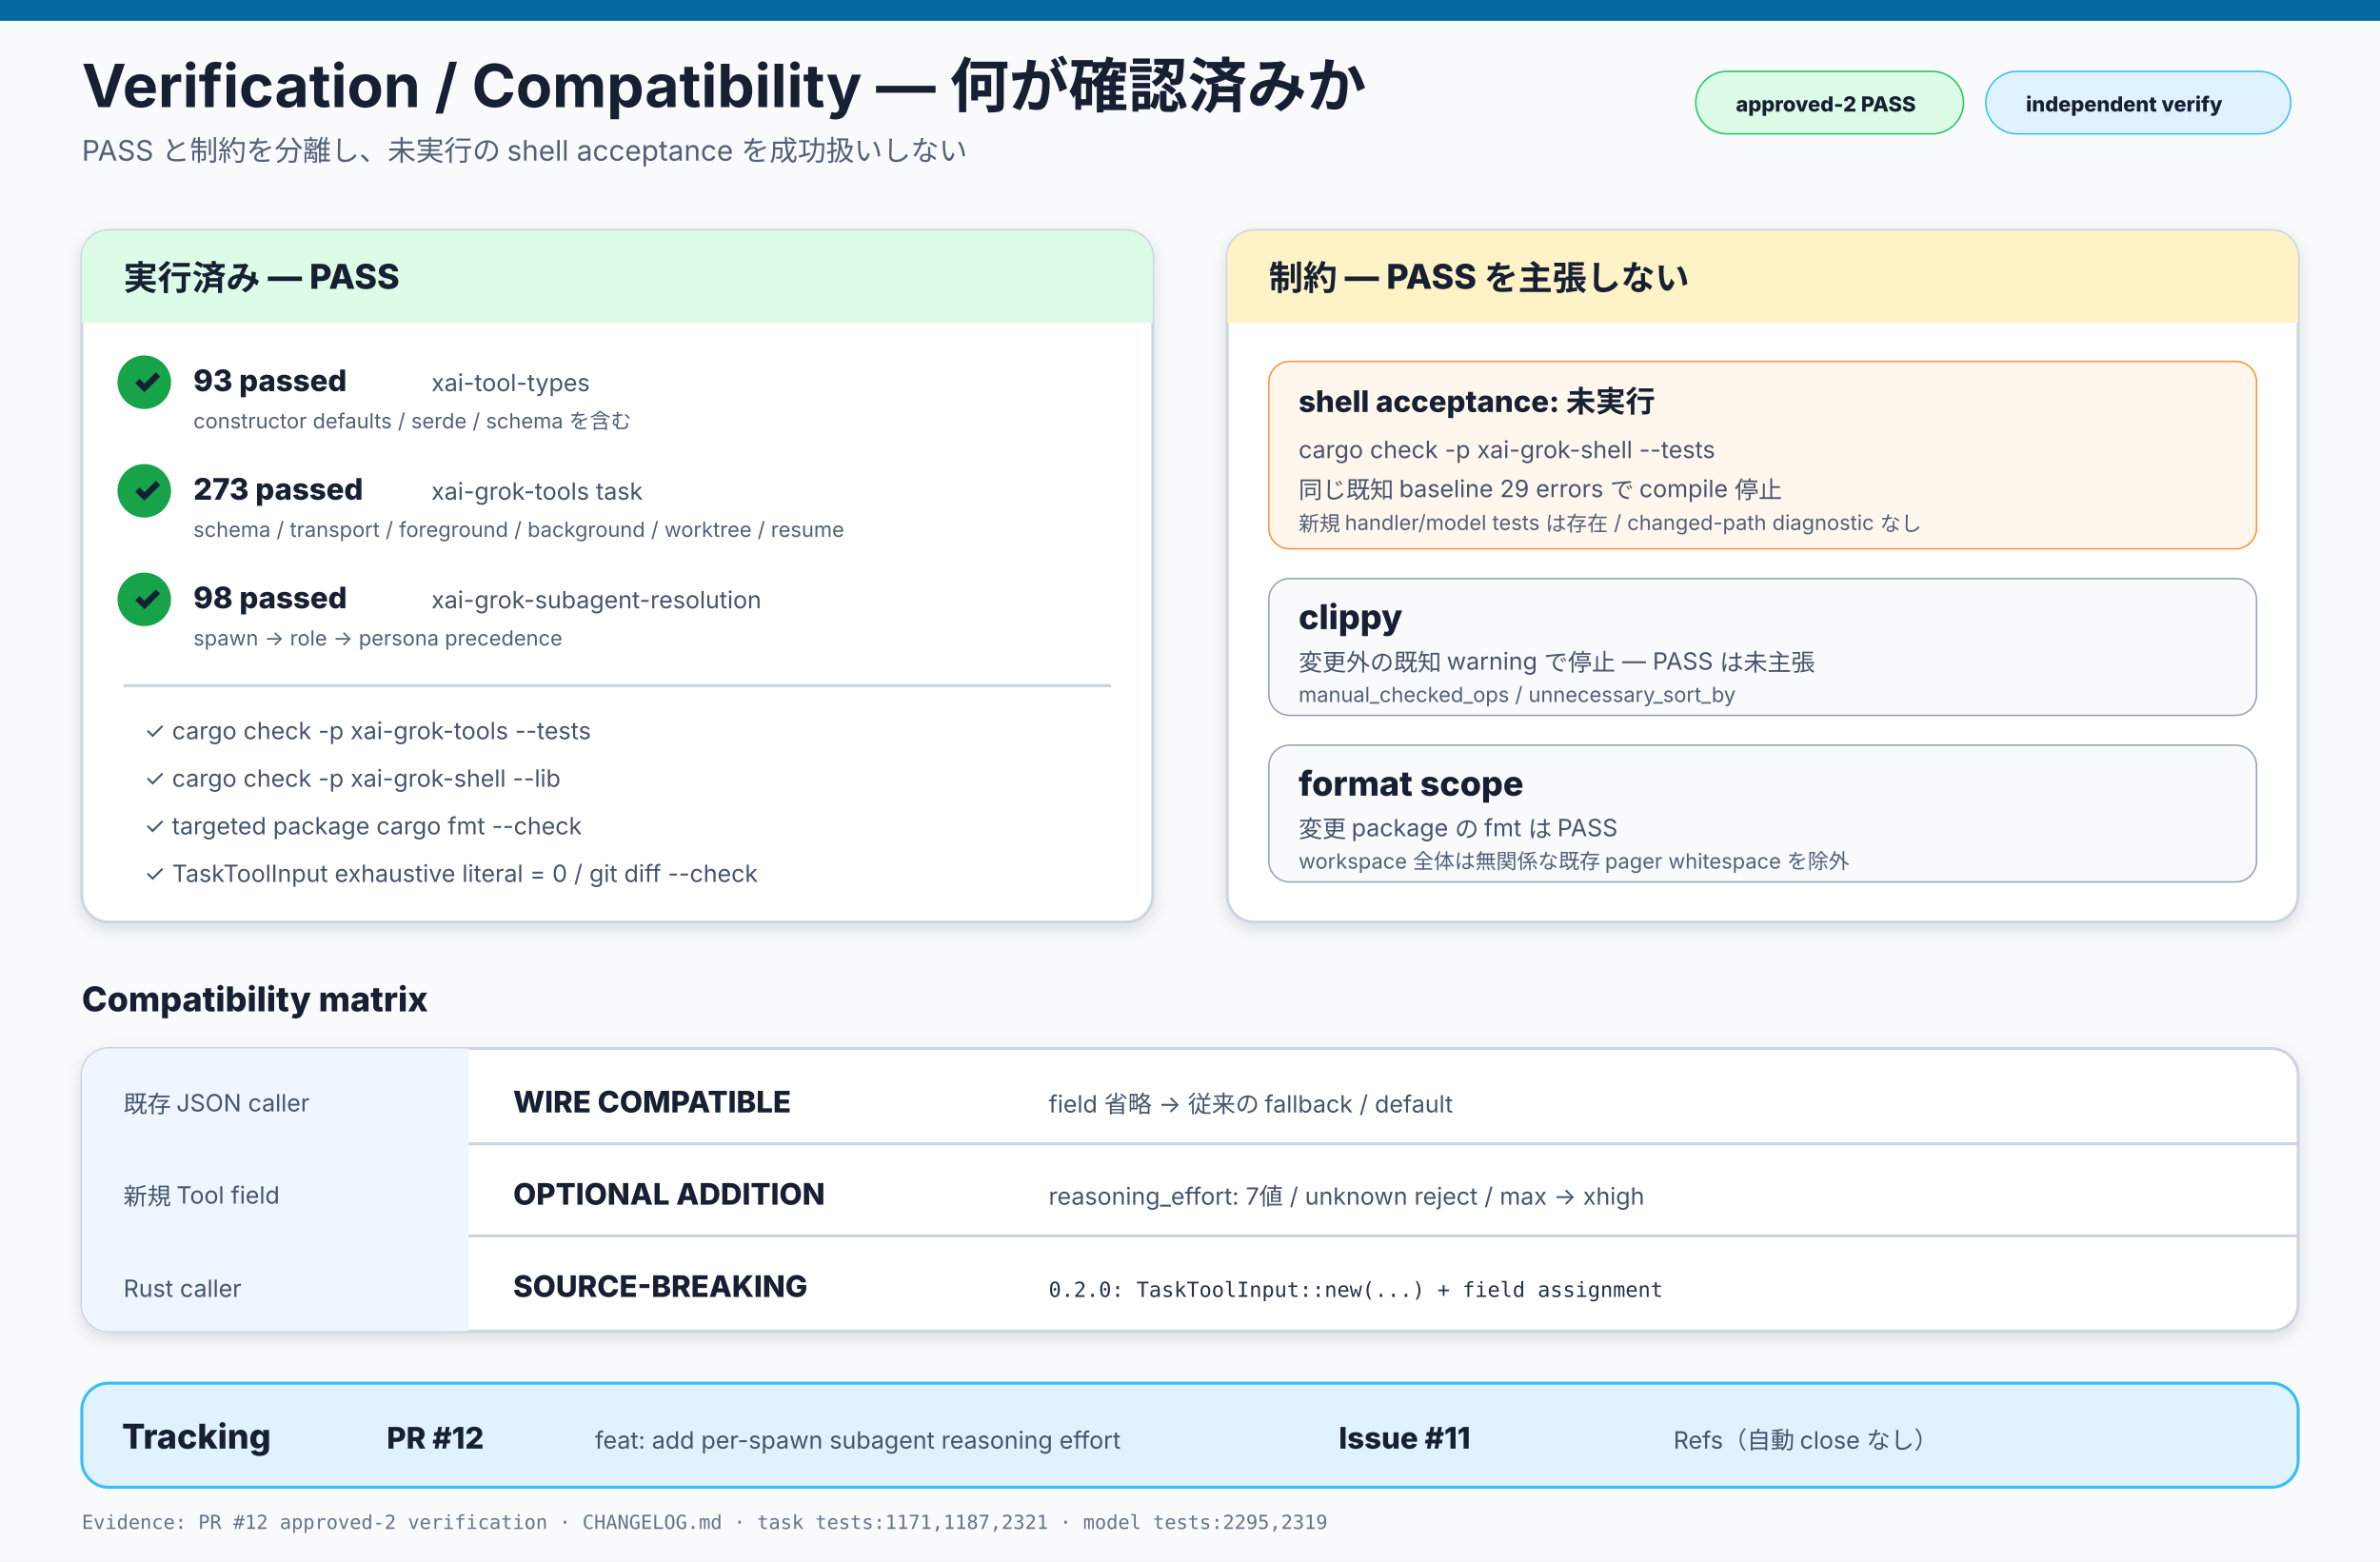
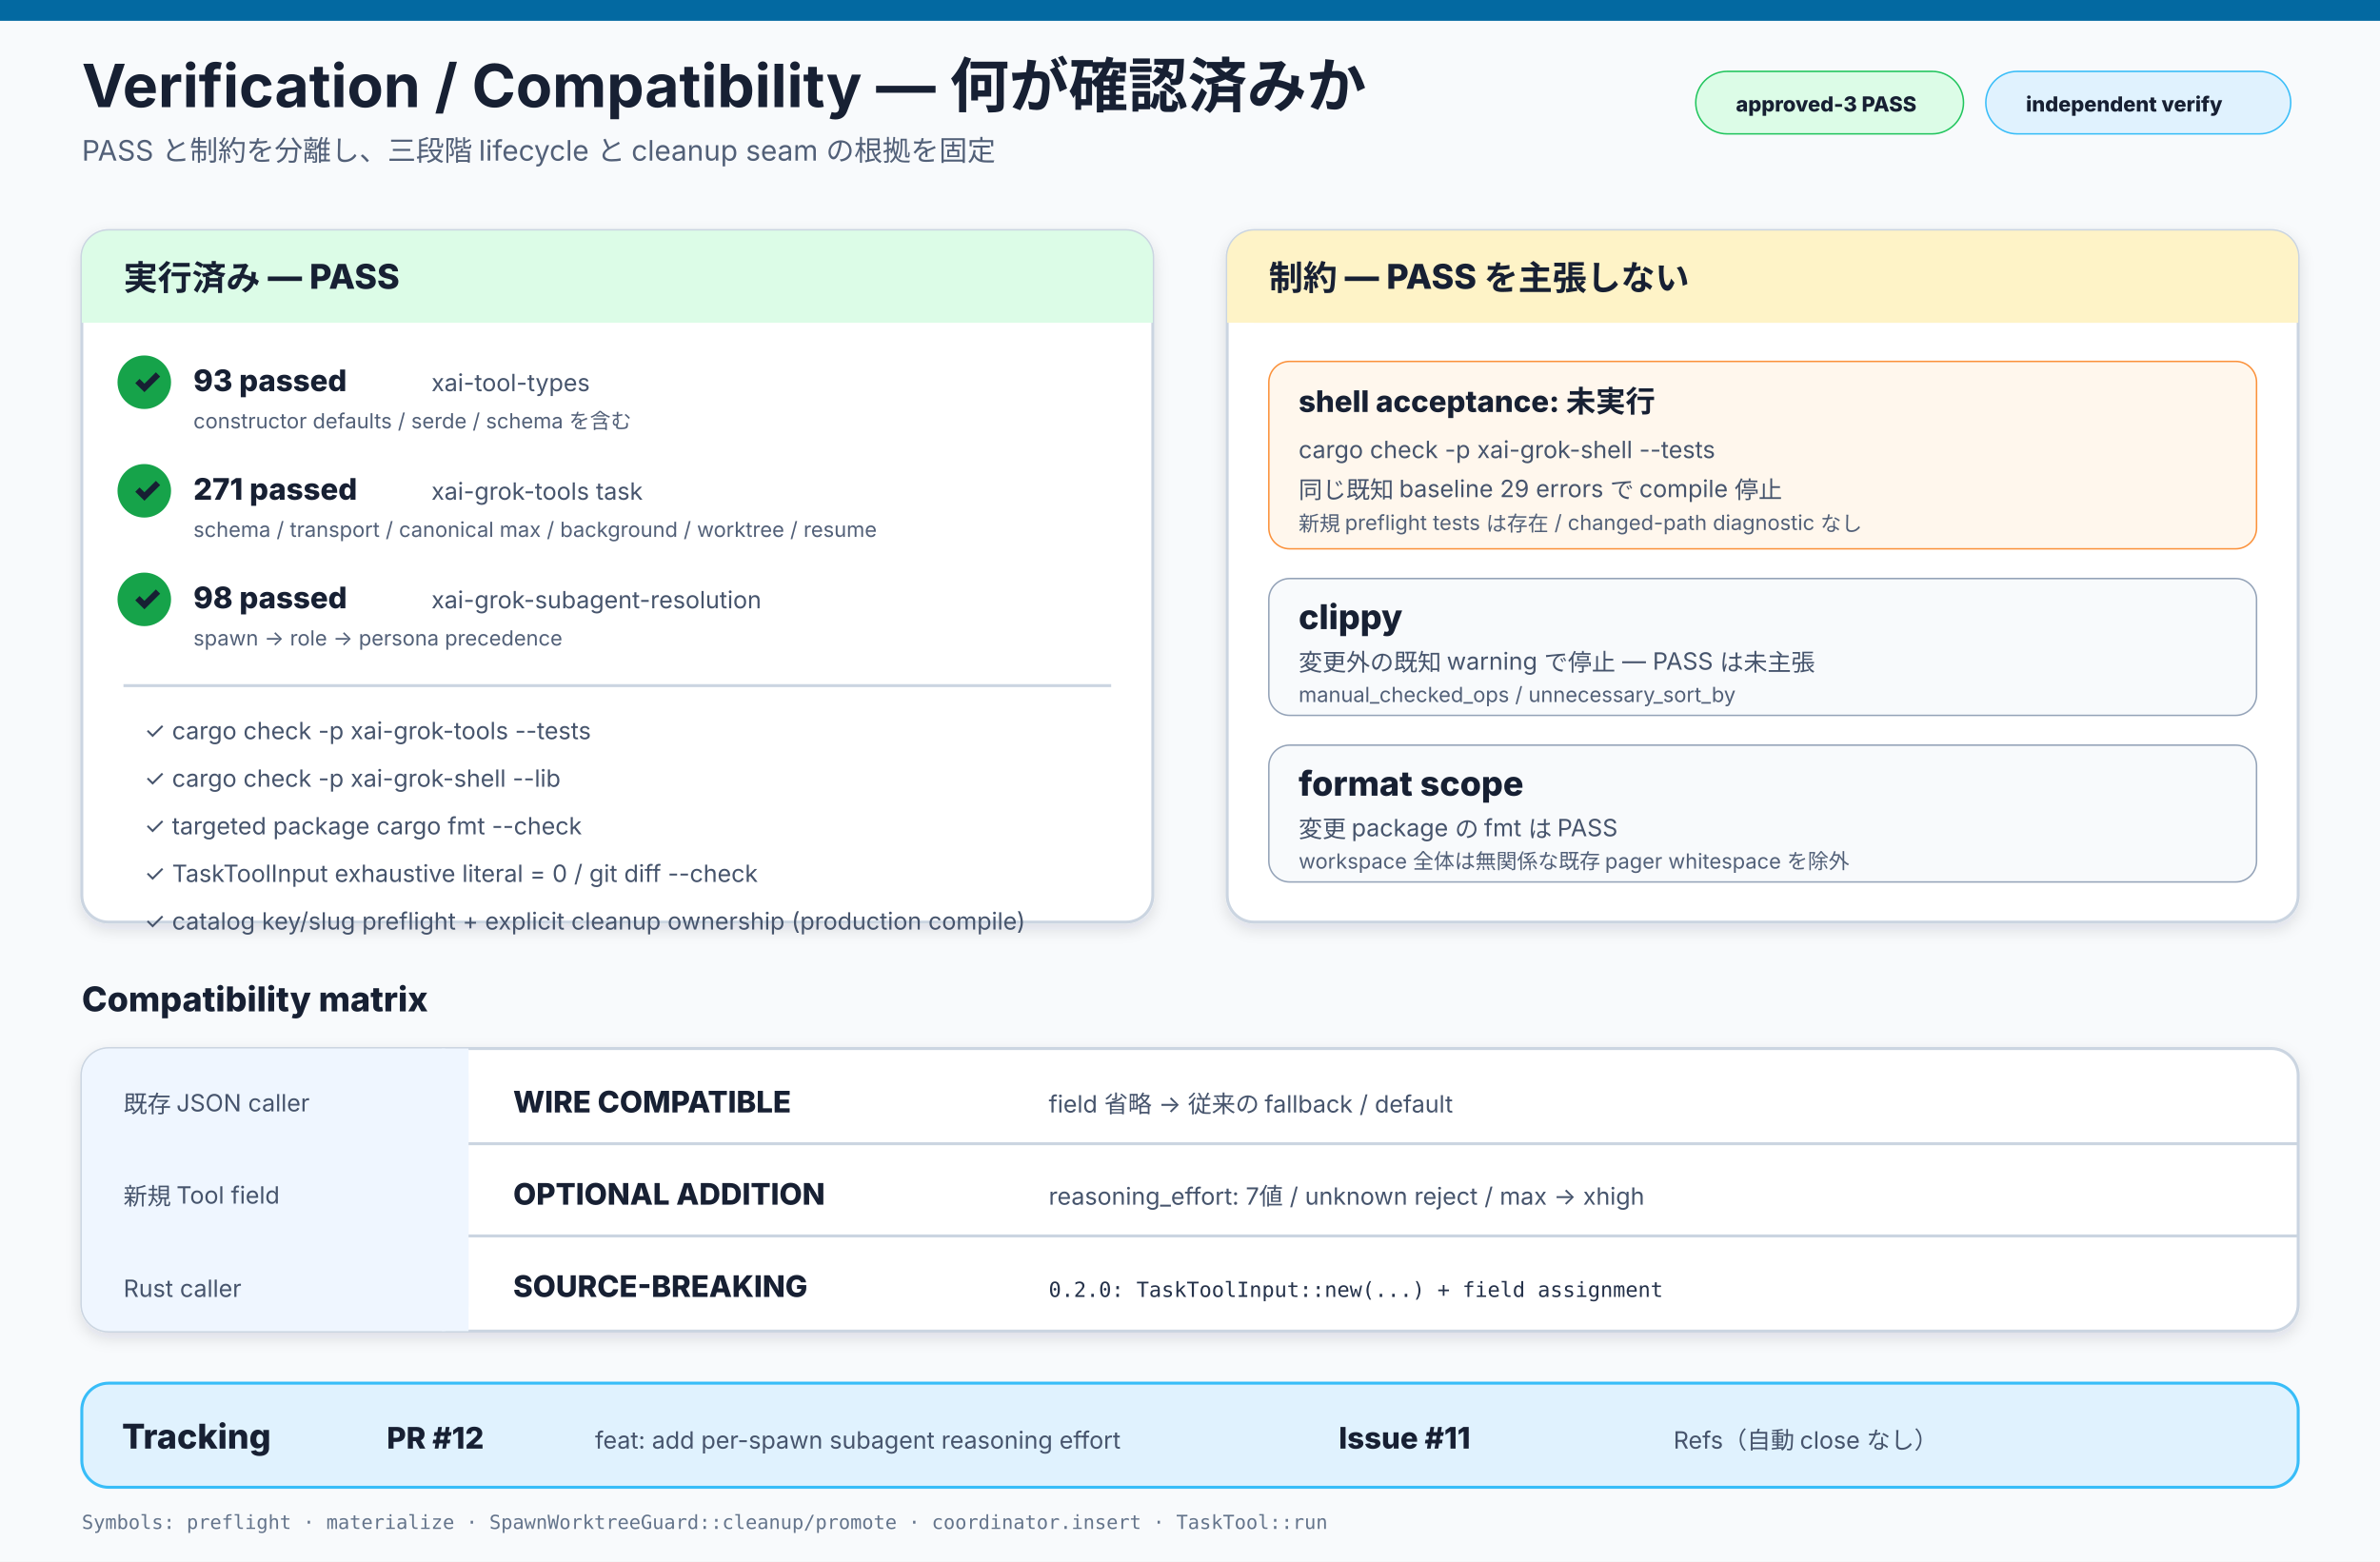
<svg xmlns="http://www.w3.org/2000/svg" viewBox="0 0 1600 1050" role="img" aria-labelledby="title desc">
  <defs>
    <filter id="shadow" x="-10%" y="-10%" width="120%" height="130%">
      <feDropShadow dx="0" dy="4" stdDeviation="5" flood-color="#0f172a" flood-opacity="0.12" />
    </filter>
    <style>
      text { font-family: Inter, "Hiragino Sans", "Yu Gothic", sans-serif; fill: #172033; }
      .title { font-size: 40px; font-weight: 750; }
      .subtitle { font-size: 19px; fill: #526078; }
      .section { font-size: 23px; font-weight: 780; }
      .body { font-size: 16px; fill: #46546c; }
      .small { font-size: 14px; fill: #526078; }
      .metric { font-size: 20px; font-weight: 800; }
      .code { font-family: "SFMono-Regular", Consolas, monospace; font-size: 14px; fill: #25324a; }
      .badge { font-size: 14px; font-weight: 800; }
      .anchor { font-family: "SFMono-Regular", Consolas, monospace; font-size: 13px; fill: #64748b; }
      .card { fill: #ffffff; stroke: #cbd5e1; stroke-width: 2; rx: 18; filter: url(#shadow); }
      .rule { stroke: #cbd5e1; stroke-width: 2; }
    </style>
  </defs>
  <rect width="1600" height="1050" fill="#f8fafc" />
  <rect width="1600" height="14" fill="#0369a1" />
  <text class="title" x="55" y="72">Verification / Compatibility — 何が確認済みか</text>
-   <text class="subtitle" x="55" y="108">PASS と制約を分離し、未実行の shell acceptance を成功扱いしない</text>
+   <text class="subtitle" x="55" y="108">PASS と制約を分離し、三段階 lifecycle と cleanup seam の根拠を固定</text>
  <g transform="translate(1140 48)">
    <rect width="180" height="42" rx="21" fill="#dcfce7" stroke="#22c55e" />
-     <text class="badge" x="27" y="27" fill="#15803d">approved-2 PASS</text>
+     <text class="badge" x="27" y="27" fill="#15803d">approved-3 PASS</text>
    <rect x="195" width="205" height="42" rx="21" fill="#e0f2fe" stroke="#38bdf8" />
    <text class="badge" x="222" y="27" fill="#0369a1">independent verify</text>
  </g>
  <g transform="translate(55 155)">
    <rect class="card" width="720" height="465" fill="#ffffff" />
    <rect x="0" y="0" width="720" height="62" rx="18" fill="#dcfce7" />
    <rect x="0" y="44" width="720" height="18" fill="#dcfce7" />
    <text class="section" x="28" y="40" fill="#15803d">実行済み — PASS</text>
    <circle cx="42" cy="102" r="18" fill="#16a34a" />
    <text x="34" y="109" font-size="22" font-weight="900" fill="#ffffff">✓</text>
    <text class="metric" x="75" y="108">93 passed</text>
    <text class="body" x="235" y="108">xai-tool-types</text>
    <text class="small" x="75" y="133">constructor defaults / serde / schema を含む</text>
    <circle cx="42" cy="175" r="18" fill="#16a34a" />
    <text x="34" y="182" font-size="22" font-weight="900" fill="#ffffff">✓</text>
-     <text class="metric" x="75" y="181">273 passed</text>
+     <text class="metric" x="75" y="181">271 passed</text>
    <text class="body" x="235" y="181">xai-grok-tools task</text>
-     <text class="small" x="75" y="206">schema / transport / foreground / background / worktree / resume</text>
+     <text class="small" x="75" y="206">schema / transport / canonical max / background / worktree / resume</text>
    <circle cx="42" cy="248" r="18" fill="#16a34a" />
    <text x="34" y="255" font-size="22" font-weight="900" fill="#ffffff">✓</text>
    <text class="metric" x="75" y="254">98 passed</text>
    <text class="body" x="235" y="254">xai-grok-subagent-resolution</text>
    <text class="small" x="75" y="279">spawn → role → persona precedence</text>
    <line class="rule" x1="28" y1="306" x2="692" y2="306" />
    <text class="body" x="42" y="342">✓ cargo check -p xai-grok-tools --tests</text>
    <text class="body" x="42" y="374">✓ cargo check -p xai-grok-shell --lib</text>
    <text class="body" x="42" y="406">✓ targeted package cargo fmt --check</text>
    <text class="body" x="42" y="438">✓ TaskToolInput exhaustive literal = 0 / git diff --check</text>
+     <text class="body" x="42" y="470">✓ catalog key/slug preflight + explicit cleanup ownership (production compile)</text>
  </g>
  <g transform="translate(825 155)">
    <rect class="card" width="720" height="465" fill="#ffffff" />
    <rect x="0" y="0" width="720" height="62" rx="18" fill="#fef3c7" />
    <rect x="0" y="44" width="720" height="18" fill="#fef3c7" />
    <text class="section" x="28" y="40" fill="#b45309">制約 — PASS を主張しない</text>
    <rect x="28" y="88" width="664" height="126" rx="14" fill="#fff7ed" stroke="#fb923c" />
    <text class="metric" x="48" y="122" fill="#c2410c">shell acceptance: 未実行</text>
    <text class="body" x="48" y="153">cargo check -p xai-grok-shell --tests</text>
    <text class="body" x="48" y="180">同じ既知 baseline 29 errors で compile 停止</text>
-     <text class="small" x="48" y="202">新規 handler/model tests は存在 / changed-path diagnostic なし</text>
+     <text class="small" x="48" y="202">新規 preflight tests は存在 / changed-path diagnostic なし</text>
    <rect x="28" y="234" width="664" height="92" rx="14" fill="#f8fafc" stroke="#94a3b8" />
    <text class="section" x="48" y="268" font-size="19">clippy</text>
    <text class="body" x="48" y="296">変更外の既知 warning で停止 — PASS は未主張</text>
    <text class="small" x="48" y="317">manual_checked_ops / unnecessary_sort_by</text>
    <rect x="28" y="346" width="664" height="92" rx="14" fill="#f8fafc" stroke="#94a3b8" />
    <text class="section" x="48" y="380" font-size="19">format scope</text>
    <text class="body" x="48" y="408">変更 package の fmt は PASS</text>
    <text class="small" x="48" y="429">workspace 全体は無関係な既存 pager whitespace を除外</text>
  </g>
  <text class="section" x="55" y="680">Compatibility matrix</text>
  <g transform="translate(55 705)">
    <rect class="card" width="1490" height="190" />
    <rect x="0" y="0" width="260" height="190" rx="18" fill="#eff6ff" />
    <rect x="242" y="0" width="18" height="190" fill="#eff6ff" />
    <text class="body" x="28" y="43">既存 JSON caller</text>
    <text class="body" x="28" y="105">新規 Tool field</text>
    <text class="body" x="28" y="167">Rust caller</text>
    <line class="rule" x1="260" y1="64" x2="1490" y2="64" />
    <line class="rule" x1="260" y1="126" x2="1490" y2="126" />
    <text class="metric" x="290" y="43" fill="#15803d">WIRE COMPATIBLE</text>
    <text class="body" x="650" y="43">field 省略 → 従来の fallback / default</text>
    <text class="metric" x="290" y="105" fill="#0369a1">OPTIONAL ADDITION</text>
    <text class="body" x="650" y="105">reasoning_effort: 7値 / unknown reject / max → xhigh</text>
    <text class="metric" x="290" y="167" fill="#c2410c">SOURCE-BREAKING</text>
    <text class="code" x="650" y="167">0.2.0: TaskToolInput::new(...) + field assignment</text>
  </g>
  <rect x="55" y="930" width="1490" height="70" rx="18" fill="#e0f2fe" stroke="#38bdf8" stroke-width="2" />
  <text class="section" x="82" y="974" fill="#0369a1">Tracking</text>
  <text class="metric" x="260" y="974">PR #12</text>
  <text class="body" x="400" y="974">feat: add per-spawn subagent reasoning effort</text>
  <text class="metric" x="900" y="974">Issue #11</text>
  <text class="body" x="1125" y="974">Refs（自動 close なし）</text>
-   <text class="anchor" x="55" y="1028">Evidence: PR #12 approved-2 verification · CHANGELOG.md · task tests:1171,1187,2321 · model tests:2295,2319</text>
+   <text class="anchor" x="55" y="1028">Symbols: preflight · materialize · SpawnWorktreeGuard::cleanup/promote · coordinator.insert · TaskTool::run</text>
</svg>
